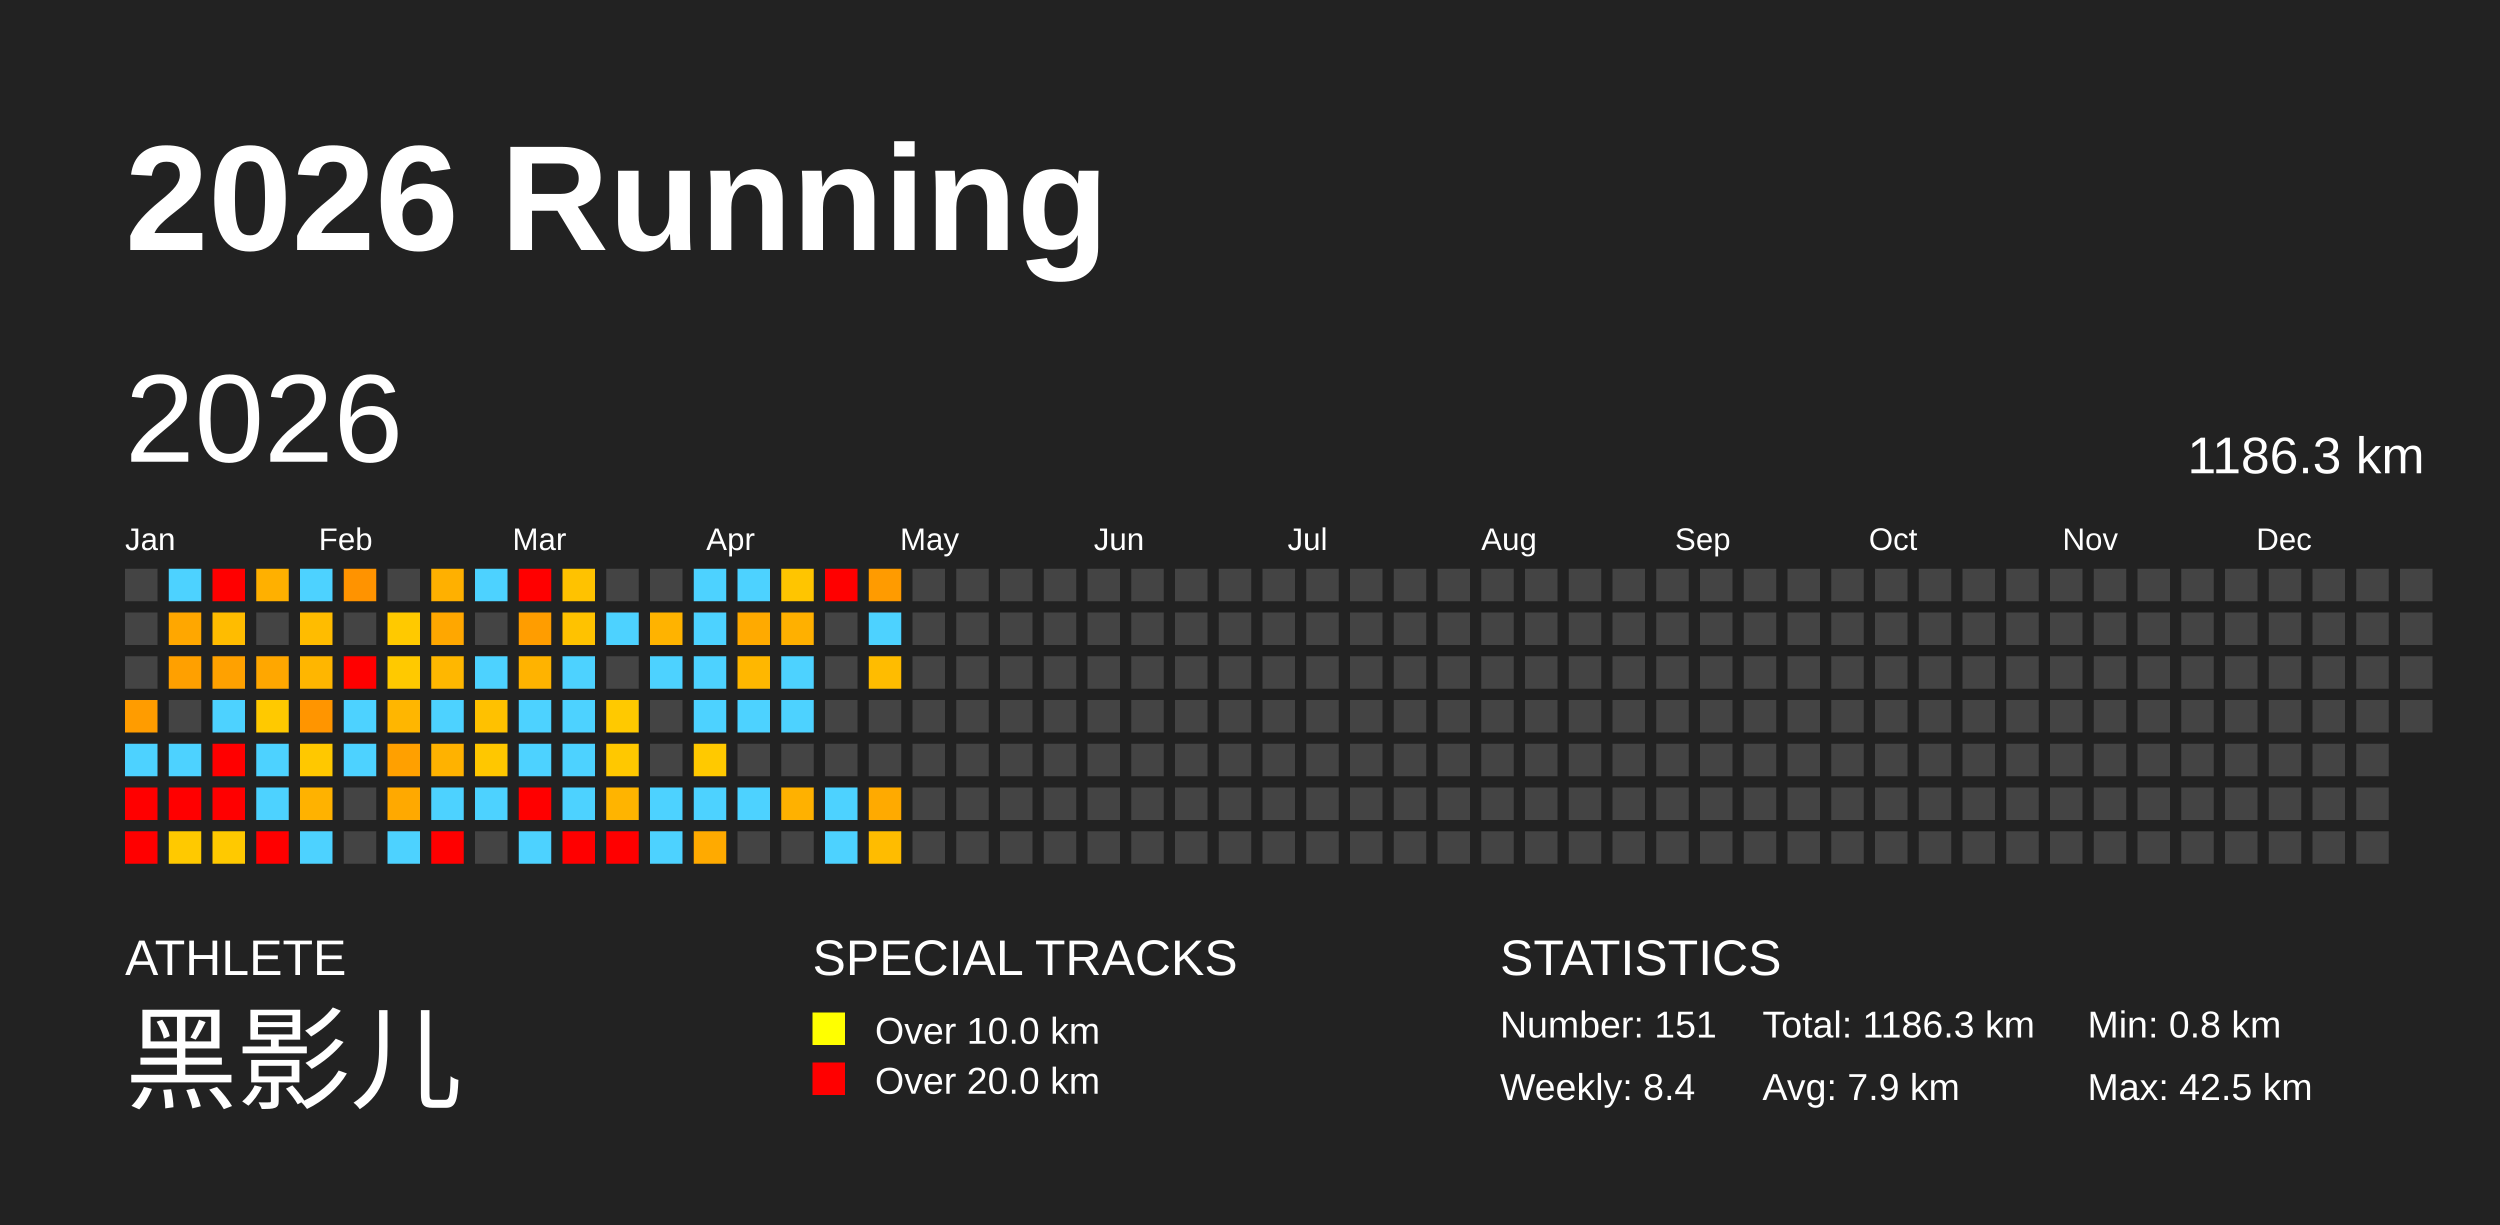
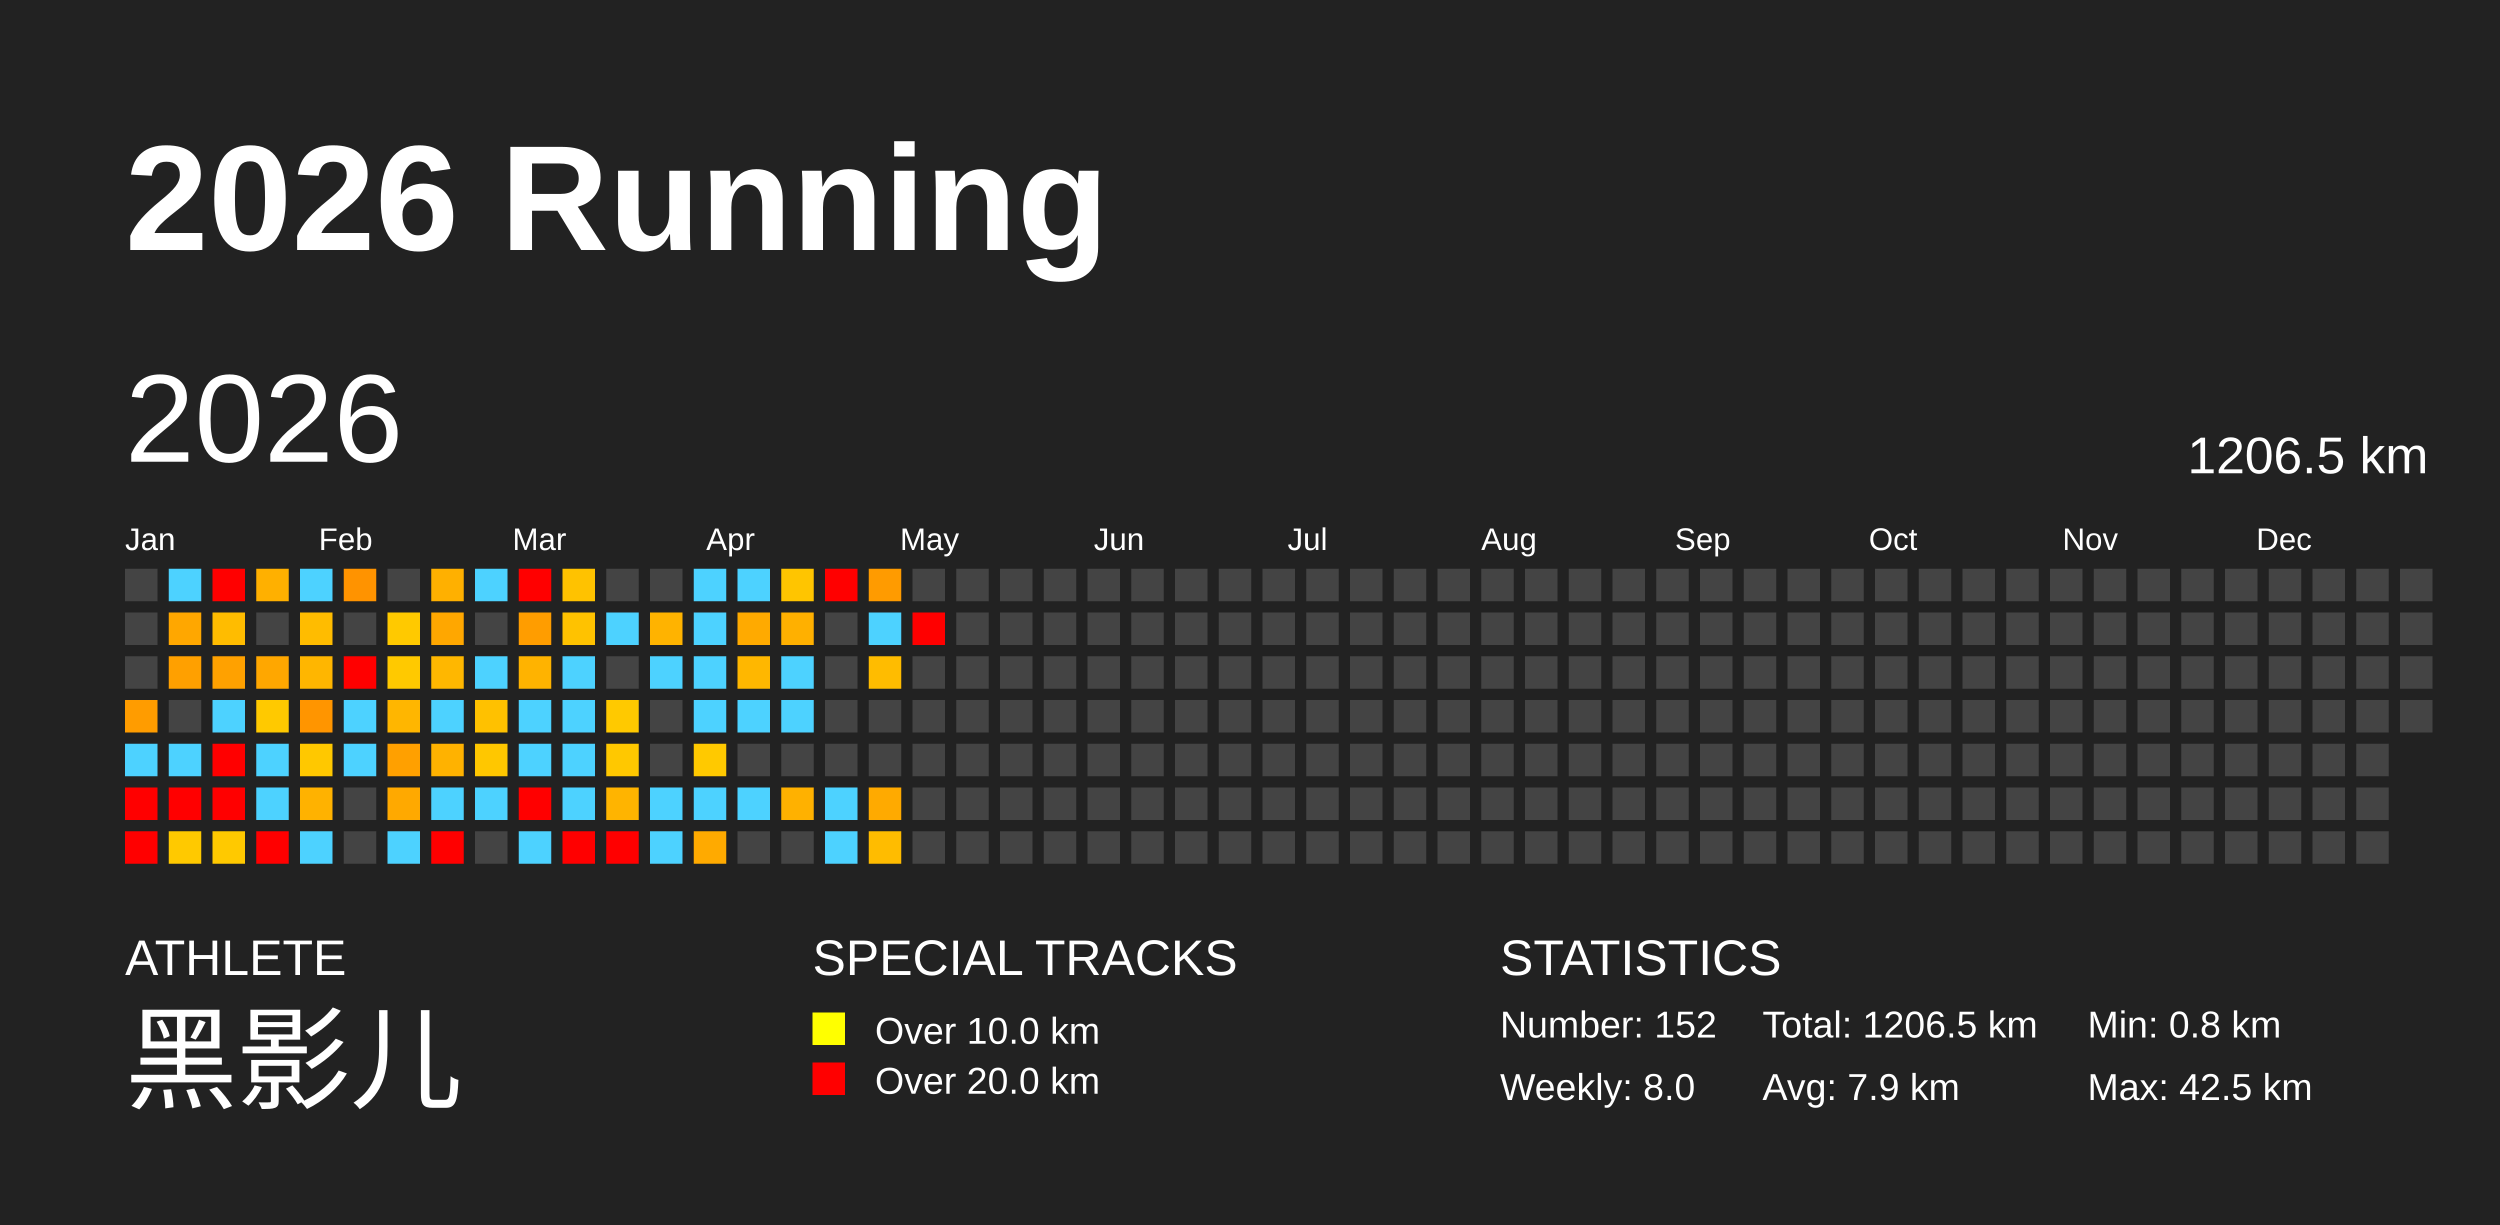
<svg xmlns="http://www.w3.org/2000/svg" baseProfile="full" height="98mm" version="1.1" viewBox="0,0,200,98" width="200mm">
  <defs />
  <rect fill="#222222" height="98" width="200" x="0" y="0" />
  <text fill="#FFFFFF" style="font-size:12px; font-family:Arial; font-weight:bold;" x="10" y="20">2026 Running</text>
  <text fill="#FFFFFF" style="font-size:4px; font-family:Arial" x="10" y="78">ATHLETE</text>
  <text fill="#FFFFFF" style="font-size:9px; font-family:Arial" x="10" y="88">黑影儿</text>
  <text fill="#FFFFFF" style="font-size:4px; font-family:Arial" x="65" y="78">SPECIAL TRACKS</text>
  <rect fill="yellow" height="2.6" width="2.6" x="65" y="81" />
  <text fill="#FFFFFF" style="font-size:3px; font-family:Arial" x="70" y="83.5">Over 10.0 km</text>
  <rect fill="red" height="2.6" width="2.6" x="65" y="85" />
  <text fill="#FFFFFF" style="font-size:3px; font-family:Arial" x="70" y="87.5">Over 20.0 km</text>
  <text fill="#FFFFFF" style="font-size:4px; font-family:Arial" x="120" y="78">STATISTICS</text>
-   <text fill="#FFFFFF" style="font-size:3px; font-family:Arial" x="120" y="83">Number: 151</text>
-   <text fill="#FFFFFF" style="font-size:3px; font-family:Arial" x="120" y="88">Weekly: 8.4</text>
-   <text fill="#FFFFFF" style="font-size:3px; font-family:Arial" x="141" y="83">Total: 1186.3 km</text>
+   <text fill="#FFFFFF" style="font-size:3px; font-family:Arial" x="120" y="83">Number: 152</text>
+   <text fill="#FFFFFF" style="font-size:3px; font-family:Arial" x="120" y="88">Weekly: 8.0</text>
+   <text fill="#FFFFFF" style="font-size:3px; font-family:Arial" x="141" y="83">Total: 1206.5 km</text>
  <text fill="#FFFFFF" style="font-size:3px; font-family:Arial" x="141" y="88">Avg: 7.9 km</text>
  <text fill="#FFFFFF" style="font-size:3px; font-family:Arial" x="167" y="83">Min: 0.8 km</text>
  <text fill="#FFFFFF" style="font-size:3px; font-family:Arial" x="167" y="88">Max: 42.5 km</text>
  <text dominant-baseline="hanging" fill="#FFFFFF" style="font-size:10.0px; font-family:Arial;" x="10" y="30">2026</text>
-   <text dominant-baseline="hanging" fill="#FFFFFF" style="font-size:4.125px; font-family:Arial;" x="175" y="35">1186.3 km</text>
+   <text dominant-baseline="hanging" fill="#FFFFFF" style="font-size:4.125px; font-family:Arial;" x="175" y="35">1206.5 km</text>
  <text fill="#FFFFFF" style="font-size:2.5px; font-family:Arial" x="10.0" y="44">Jan</text>
  <text fill="#FFFFFF" style="font-size:2.5px; font-family:Arial" x="25.5" y="44">Feb</text>
  <text fill="#FFFFFF" style="font-size:2.5px; font-family:Arial" x="41.0" y="44">Mar</text>
  <text fill="#FFFFFF" style="font-size:2.5px; font-family:Arial" x="56.5" y="44">Apr</text>
  <text fill="#FFFFFF" style="font-size:2.5px; font-family:Arial" x="72.0" y="44">May</text>
  <text fill="#FFFFFF" style="font-size:2.5px; font-family:Arial" x="87.5" y="44">Jun</text>
  <text fill="#FFFFFF" style="font-size:2.5px; font-family:Arial" x="103.0" y="44">Jul</text>
  <text fill="#FFFFFF" style="font-size:2.5px; font-family:Arial" x="118.5" y="44">Aug</text>
  <text fill="#FFFFFF" style="font-size:2.5px; font-family:Arial" x="134.0" y="44">Sep</text>
  <text fill="#FFFFFF" style="font-size:2.5px; font-family:Arial" x="149.5" y="44">Oct</text>
  <text fill="#FFFFFF" style="font-size:2.5px; font-family:Arial" x="165.0" y="44">Nov</text>
  <text fill="#FFFFFF" style="font-size:2.5px; font-family:Arial" x="180.5" y="44">Dec</text>
  <rect fill="#444444" height="2.6" width="2.6" x="10.0" y="45.5" />
  <rect fill="#444444" height="2.6" width="2.6" x="10.0" y="49.0" />
  <rect fill="#444444" height="2.6" width="2.6" x="10.0" y="52.5" />
  <rect fill="#ff9c00" height="2.6" width="2.6" x="10.0" y="56.0" />
  <rect fill="#4dd2ff" height="2.6" width="2.6" x="10.0" y="59.5" />
  <rect fill="red" height="2.6" width="2.6" x="10.0" y="63.0" />
  <rect fill="red" height="2.6" width="2.6" x="10.0" y="66.5" />
  <rect fill="#4dd2ff" height="2.6" width="2.6" x="13.5" y="45.5" />
  <rect fill="#ffa700" height="2.6" width="2.6" x="13.5" y="49.0" />
  <rect fill="#ffa000" height="2.6" width="2.6" x="13.5" y="52.5" />
  <rect fill="#444444" height="2.6" width="2.6" x="13.5" y="56.0" />
  <rect fill="#4dd2ff" height="2.6" width="2.6" x="13.5" y="59.5" />
  <rect fill="red" height="2.6" width="2.6" x="13.5" y="63.0" />
  <rect fill="#ffc900" height="2.6" width="2.6" x="13.5" y="66.5" />
  <rect fill="red" height="2.6" width="2.6" x="17.0" y="45.5" />
  <rect fill="#ffbc00" height="2.6" width="2.6" x="17.0" y="49.0" />
  <rect fill="#ffa100" height="2.6" width="2.6" x="17.0" y="52.5" />
  <rect fill="#4dd2ff" height="2.6" width="2.6" x="17.0" y="56.0" />
  <rect fill="red" height="2.6" width="2.6" x="17.0" y="59.5" />
  <rect fill="red" height="2.6" width="2.6" x="17.0" y="63.0" />
  <rect fill="#ffc900" height="2.6" width="2.6" x="17.0" y="66.5" />
  <rect fill="#ffb000" height="2.6" width="2.6" x="20.5" y="45.5" />
  <rect fill="#444444" height="2.6" width="2.6" x="20.5" y="49.0" />
  <rect fill="#ffa700" height="2.6" width="2.6" x="20.5" y="52.5" />
  <rect fill="#ffc900" height="2.6" width="2.6" x="20.5" y="56.0" />
  <rect fill="#4dd2ff" height="2.6" width="2.6" x="20.5" y="59.5" />
  <rect fill="#4dd2ff" height="2.6" width="2.6" x="20.5" y="63.0" />
  <rect fill="red" height="2.6" width="2.6" x="20.5" y="66.5" />
  <rect fill="#4dd2ff" height="2.6" width="2.6" x="24.0" y="45.5" />
  <rect fill="#ffbc00" height="2.6" width="2.6" x="24.0" y="49.0" />
  <rect fill="#ffb600" height="2.6" width="2.6" x="24.0" y="52.5" />
  <rect fill="#ff9500" height="2.6" width="2.6" x="24.0" y="56.0" />
  <rect fill="#ffc800" height="2.6" width="2.6" x="24.0" y="59.5" />
  <rect fill="#ffb200" height="2.6" width="2.6" x="24.0" y="63.0" />
  <rect fill="#4dd2ff" height="2.6" width="2.6" x="24.0" y="66.5" />
  <rect fill="#ff9300" height="2.6" width="2.6" x="27.5" y="45.5" />
  <rect fill="#444444" height="2.6" width="2.6" x="27.5" y="49.0" />
  <rect fill="red" height="2.6" width="2.6" x="27.5" y="52.5" />
  <rect fill="#4dd2ff" height="2.6" width="2.6" x="27.5" y="56.0" />
  <rect fill="#4dd2ff" height="2.6" width="2.6" x="27.5" y="59.5" />
  <rect fill="#444444" height="2.6" width="2.6" x="27.5" y="63.0" />
  <rect fill="#444444" height="2.6" width="2.6" x="27.5" y="66.5" />
  <rect fill="#444444" height="2.6" width="2.6" x="31.0" y="45.5" />
  <rect fill="#ffc900" height="2.6" width="2.6" x="31.0" y="49.0" />
  <rect fill="#ffc900" height="2.6" width="2.6" x="31.0" y="52.5" />
  <rect fill="#ffb600" height="2.6" width="2.6" x="31.0" y="56.0" />
  <rect fill="#ffa000" height="2.6" width="2.6" x="31.0" y="59.5" />
  <rect fill="#ffa900" height="2.6" width="2.6" x="31.0" y="63.0" />
  <rect fill="#4dd2ff" height="2.6" width="2.6" x="31.0" y="66.5" />
  <rect fill="#ffb000" height="2.6" width="2.6" x="34.5" y="45.5" />
  <rect fill="#ffa700" height="2.6" width="2.6" x="34.5" y="49.0" />
  <rect fill="#ffb700" height="2.6" width="2.6" x="34.5" y="52.5" />
  <rect fill="#4dd2ff" height="2.6" width="2.6" x="34.5" y="56.0" />
  <rect fill="#ffb200" height="2.6" width="2.6" x="34.5" y="59.5" />
  <rect fill="#4dd2ff" height="2.6" width="2.6" x="34.5" y="63.0" />
  <rect fill="red" height="2.6" width="2.6" x="34.5" y="66.5" />
  <rect fill="#4dd2ff" height="2.6" width="2.6" x="38.0" y="45.5" />
  <rect fill="#444444" height="2.6" width="2.6" x="38.0" y="49.0" />
  <rect fill="#4dd2ff" height="2.6" width="2.6" x="38.0" y="52.5" />
  <rect fill="#ffc100" height="2.6" width="2.6" x="38.0" y="56.0" />
  <rect fill="#ffc700" height="2.6" width="2.6" x="38.0" y="59.5" />
  <rect fill="#4dd2ff" height="2.6" width="2.6" x="38.0" y="63.0" />
  <rect fill="#444444" height="2.6" width="2.6" x="38.0" y="66.5" />
  <rect fill="red" height="2.6" width="2.6" x="41.5" y="45.5" />
  <rect fill="#ff9d00" height="2.6" width="2.6" x="41.5" y="49.0" />
  <rect fill="#ffb300" height="2.6" width="2.6" x="41.5" y="52.5" />
  <rect fill="#4dd2ff" height="2.6" width="2.6" x="41.5" y="56.0" />
  <rect fill="#4dd2ff" height="2.6" width="2.6" x="41.5" y="59.5" />
  <rect fill="red" height="2.6" width="2.6" x="41.5" y="63.0" />
  <rect fill="#4dd2ff" height="2.6" width="2.6" x="41.5" y="66.5" />
  <rect fill="#ffc200" height="2.6" width="2.6" x="45.0" y="45.5" />
  <rect fill="#ffc200" height="2.6" width="2.6" x="45.0" y="49.0" />
  <rect fill="#4dd2ff" height="2.6" width="2.6" x="45.0" y="52.5" />
  <rect fill="#4dd2ff" height="2.6" width="2.6" x="45.0" y="56.0" />
  <rect fill="#4dd2ff" height="2.6" width="2.6" x="45.0" y="59.5" />
  <rect fill="#4dd2ff" height="2.6" width="2.6" x="45.0" y="63.0" />
  <rect fill="red" height="2.6" width="2.6" x="45.0" y="66.5" />
  <rect fill="#444444" height="2.6" width="2.6" x="48.5" y="45.5" />
  <rect fill="#4dd2ff" height="2.6" width="2.6" x="48.5" y="49.0" />
  <rect fill="#444444" height="2.6" width="2.6" x="48.5" y="52.5" />
  <rect fill="#ffc900" height="2.6" width="2.6" x="48.5" y="56.0" />
  <rect fill="#ffc800" height="2.6" width="2.6" x="48.5" y="59.5" />
  <rect fill="#ffb400" height="2.6" width="2.6" x="48.5" y="63.0" />
  <rect fill="red" height="2.6" width="2.6" x="48.5" y="66.5" />
  <rect fill="#444444" height="2.6" width="2.6" x="52.0" y="45.5" />
  <rect fill="#ffb300" height="2.6" width="2.6" x="52.0" y="49.0" />
  <rect fill="#4dd2ff" height="2.6" width="2.6" x="52.0" y="52.5" />
  <rect fill="#444444" height="2.6" width="2.6" x="52.0" y="56.0" />
  <rect fill="#444444" height="2.6" width="2.6" x="52.0" y="59.5" />
  <rect fill="#4dd2ff" height="2.6" width="2.6" x="52.0" y="63.0" />
  <rect fill="#4dd2ff" height="2.6" width="2.6" x="52.0" y="66.5" />
  <rect fill="#4dd2ff" height="2.6" width="2.6" x="55.5" y="45.5" />
  <rect fill="#4dd2ff" height="2.6" width="2.6" x="55.5" y="49.0" />
  <rect fill="#4dd2ff" height="2.6" width="2.6" x="55.5" y="52.5" />
  <rect fill="#4dd2ff" height="2.6" width="2.6" x="55.5" y="56.0" />
  <rect fill="#ffc900" height="2.6" width="2.6" x="55.5" y="59.5" />
  <rect fill="#4dd2ff" height="2.6" width="2.6" x="55.5" y="63.0" />
  <rect fill="#ffaa00" height="2.6" width="2.6" x="55.5" y="66.5" />
  <rect fill="#4dd2ff" height="2.6" width="2.6" x="59.0" y="45.5" />
  <rect fill="#ffaa00" height="2.6" width="2.6" x="59.0" y="49.0" />
  <rect fill="#ffb700" height="2.6" width="2.6" x="59.0" y="52.5" />
  <rect fill="#4dd2ff" height="2.6" width="2.6" x="59.0" y="56.0" />
  <rect fill="#444444" height="2.6" width="2.6" x="59.0" y="59.5" />
  <rect fill="#4dd2ff" height="2.6" width="2.6" x="59.0" y="63.0" />
  <rect fill="#444444" height="2.6" width="2.6" x="59.0" y="66.5" />
  <rect fill="#ffc500" height="2.6" width="2.6" x="62.5" y="45.5" />
  <rect fill="#ffb000" height="2.6" width="2.6" x="62.5" y="49.0" />
  <rect fill="#4dd2ff" height="2.6" width="2.6" x="62.5" y="52.5" />
  <rect fill="#4dd2ff" height="2.6" width="2.6" x="62.5" y="56.0" />
  <rect fill="#444444" height="2.6" width="2.6" x="62.5" y="59.5" />
  <rect fill="#ffb100" height="2.6" width="2.6" x="62.5" y="63.0" />
  <rect fill="#444444" height="2.6" width="2.6" x="62.5" y="66.5" />
  <rect fill="red" height="2.6" width="2.6" x="66.0" y="45.5" />
  <rect fill="#444444" height="2.6" width="2.6" x="66.0" y="49.0" />
  <rect fill="#444444" height="2.6" width="2.6" x="66.0" y="52.5" />
  <rect fill="#444444" height="2.6" width="2.6" x="66.0" y="56.0" />
  <rect fill="#444444" height="2.6" width="2.6" x="66.0" y="59.5" />
  <rect fill="#4dd2ff" height="2.6" width="2.6" x="66.0" y="63.0" />
  <rect fill="#4dd2ff" height="2.6" width="2.6" x="66.0" y="66.5" />
  <rect fill="#ff9b00" height="2.6" width="2.6" x="69.5" y="45.5" />
  <rect fill="#4dd2ff" height="2.6" width="2.6" x="69.5" y="49.0" />
  <rect fill="#ffbc00" height="2.6" width="2.6" x="69.5" y="52.5" />
  <rect fill="#444444" height="2.6" width="2.6" x="69.5" y="56.0" />
  <rect fill="#444444" height="2.6" width="2.6" x="69.5" y="59.5" />
  <rect fill="#ffaa00" height="2.6" width="2.6" x="69.5" y="63.0" />
  <rect fill="#ffbc00" height="2.6" width="2.6" x="69.5" y="66.5" />
  <rect fill="#444444" height="2.6" width="2.6" x="73.0" y="45.5" />
-   <rect fill="#444444" height="2.6" width="2.6" x="73.0" y="49.0" />
+   <rect fill="red" height="2.6" width="2.6" x="73.0" y="49.0" />
  <rect fill="#444444" height="2.6" width="2.6" x="73.0" y="52.5" />
  <rect fill="#444444" height="2.6" width="2.6" x="73.0" y="56.0" />
  <rect fill="#444444" height="2.6" width="2.6" x="73.0" y="59.5" />
  <rect fill="#444444" height="2.6" width="2.6" x="73.0" y="63.0" />
  <rect fill="#444444" height="2.6" width="2.6" x="73.0" y="66.5" />
  <rect fill="#444444" height="2.6" width="2.6" x="76.5" y="45.5" />
  <rect fill="#444444" height="2.6" width="2.6" x="76.5" y="49.0" />
  <rect fill="#444444" height="2.6" width="2.6" x="76.5" y="52.5" />
  <rect fill="#444444" height="2.6" width="2.6" x="76.5" y="56.0" />
  <rect fill="#444444" height="2.6" width="2.6" x="76.5" y="59.5" />
  <rect fill="#444444" height="2.6" width="2.6" x="76.5" y="63.0" />
  <rect fill="#444444" height="2.6" width="2.6" x="76.5" y="66.5" />
  <rect fill="#444444" height="2.6" width="2.6" x="80.0" y="45.5" />
  <rect fill="#444444" height="2.6" width="2.6" x="80.0" y="49.0" />
  <rect fill="#444444" height="2.6" width="2.6" x="80.0" y="52.5" />
  <rect fill="#444444" height="2.6" width="2.6" x="80.0" y="56.0" />
  <rect fill="#444444" height="2.6" width="2.6" x="80.0" y="59.5" />
  <rect fill="#444444" height="2.6" width="2.6" x="80.0" y="63.0" />
  <rect fill="#444444" height="2.6" width="2.6" x="80.0" y="66.5" />
  <rect fill="#444444" height="2.6" width="2.6" x="83.5" y="45.5" />
  <rect fill="#444444" height="2.6" width="2.6" x="83.5" y="49.0" />
  <rect fill="#444444" height="2.6" width="2.6" x="83.5" y="52.5" />
  <rect fill="#444444" height="2.6" width="2.6" x="83.5" y="56.0" />
  <rect fill="#444444" height="2.6" width="2.6" x="83.5" y="59.5" />
  <rect fill="#444444" height="2.6" width="2.6" x="83.5" y="63.0" />
  <rect fill="#444444" height="2.6" width="2.6" x="83.5" y="66.5" />
  <rect fill="#444444" height="2.6" width="2.6" x="87.0" y="45.5" />
  <rect fill="#444444" height="2.6" width="2.6" x="87.0" y="49.0" />
  <rect fill="#444444" height="2.6" width="2.6" x="87.0" y="52.5" />
  <rect fill="#444444" height="2.6" width="2.6" x="87.0" y="56.0" />
  <rect fill="#444444" height="2.6" width="2.6" x="87.0" y="59.5" />
  <rect fill="#444444" height="2.6" width="2.6" x="87.0" y="63.0" />
  <rect fill="#444444" height="2.6" width="2.6" x="87.0" y="66.5" />
  <rect fill="#444444" height="2.6" width="2.6" x="90.5" y="45.5" />
  <rect fill="#444444" height="2.6" width="2.6" x="90.5" y="49.0" />
  <rect fill="#444444" height="2.6" width="2.6" x="90.5" y="52.5" />
  <rect fill="#444444" height="2.6" width="2.6" x="90.5" y="56.0" />
  <rect fill="#444444" height="2.6" width="2.6" x="90.5" y="59.5" />
  <rect fill="#444444" height="2.6" width="2.6" x="90.5" y="63.0" />
  <rect fill="#444444" height="2.6" width="2.6" x="90.5" y="66.5" />
  <rect fill="#444444" height="2.6" width="2.6" x="94.0" y="45.5" />
  <rect fill="#444444" height="2.6" width="2.6" x="94.0" y="49.0" />
  <rect fill="#444444" height="2.6" width="2.6" x="94.0" y="52.5" />
  <rect fill="#444444" height="2.6" width="2.6" x="94.0" y="56.0" />
  <rect fill="#444444" height="2.6" width="2.6" x="94.0" y="59.5" />
  <rect fill="#444444" height="2.6" width="2.6" x="94.0" y="63.0" />
  <rect fill="#444444" height="2.6" width="2.6" x="94.0" y="66.5" />
  <rect fill="#444444" height="2.6" width="2.6" x="97.5" y="45.5" />
  <rect fill="#444444" height="2.6" width="2.6" x="97.5" y="49.0" />
  <rect fill="#444444" height="2.6" width="2.6" x="97.5" y="52.5" />
  <rect fill="#444444" height="2.6" width="2.6" x="97.5" y="56.0" />
  <rect fill="#444444" height="2.6" width="2.6" x="97.5" y="59.5" />
  <rect fill="#444444" height="2.6" width="2.6" x="97.5" y="63.0" />
  <rect fill="#444444" height="2.6" width="2.6" x="97.5" y="66.5" />
  <rect fill="#444444" height="2.6" width="2.6" x="101.0" y="45.5" />
  <rect fill="#444444" height="2.6" width="2.6" x="101.0" y="49.0" />
  <rect fill="#444444" height="2.6" width="2.6" x="101.0" y="52.5" />
  <rect fill="#444444" height="2.6" width="2.6" x="101.0" y="56.0" />
  <rect fill="#444444" height="2.6" width="2.6" x="101.0" y="59.5" />
  <rect fill="#444444" height="2.6" width="2.6" x="101.0" y="63.0" />
  <rect fill="#444444" height="2.6" width="2.6" x="101.0" y="66.5" />
  <rect fill="#444444" height="2.6" width="2.6" x="104.5" y="45.5" />
  <rect fill="#444444" height="2.6" width="2.6" x="104.5" y="49.0" />
  <rect fill="#444444" height="2.6" width="2.6" x="104.5" y="52.5" />
  <rect fill="#444444" height="2.6" width="2.6" x="104.5" y="56.0" />
  <rect fill="#444444" height="2.6" width="2.6" x="104.5" y="59.5" />
  <rect fill="#444444" height="2.6" width="2.6" x="104.5" y="63.0" />
  <rect fill="#444444" height="2.6" width="2.6" x="104.5" y="66.5" />
  <rect fill="#444444" height="2.6" width="2.6" x="108.0" y="45.5" />
  <rect fill="#444444" height="2.6" width="2.6" x="108.0" y="49.0" />
  <rect fill="#444444" height="2.6" width="2.6" x="108.0" y="52.5" />
  <rect fill="#444444" height="2.6" width="2.6" x="108.0" y="56.0" />
  <rect fill="#444444" height="2.6" width="2.6" x="108.0" y="59.5" />
  <rect fill="#444444" height="2.6" width="2.6" x="108.0" y="63.0" />
  <rect fill="#444444" height="2.6" width="2.6" x="108.0" y="66.5" />
  <rect fill="#444444" height="2.6" width="2.6" x="111.5" y="45.5" />
  <rect fill="#444444" height="2.6" width="2.6" x="111.5" y="49.0" />
  <rect fill="#444444" height="2.6" width="2.6" x="111.5" y="52.5" />
  <rect fill="#444444" height="2.6" width="2.6" x="111.5" y="56.0" />
  <rect fill="#444444" height="2.6" width="2.6" x="111.5" y="59.5" />
  <rect fill="#444444" height="2.6" width="2.6" x="111.5" y="63.0" />
  <rect fill="#444444" height="2.6" width="2.6" x="111.5" y="66.5" />
  <rect fill="#444444" height="2.6" width="2.6" x="115.0" y="45.5" />
  <rect fill="#444444" height="2.6" width="2.6" x="115.0" y="49.0" />
  <rect fill="#444444" height="2.6" width="2.6" x="115.0" y="52.5" />
  <rect fill="#444444" height="2.6" width="2.6" x="115.0" y="56.0" />
  <rect fill="#444444" height="2.6" width="2.6" x="115.0" y="59.5" />
  <rect fill="#444444" height="2.6" width="2.6" x="115.0" y="63.0" />
  <rect fill="#444444" height="2.6" width="2.6" x="115.0" y="66.5" />
  <rect fill="#444444" height="2.6" width="2.6" x="118.5" y="45.5" />
  <rect fill="#444444" height="2.6" width="2.6" x="118.5" y="49.0" />
  <rect fill="#444444" height="2.6" width="2.6" x="118.5" y="52.5" />
  <rect fill="#444444" height="2.6" width="2.6" x="118.5" y="56.0" />
  <rect fill="#444444" height="2.6" width="2.6" x="118.5" y="59.5" />
  <rect fill="#444444" height="2.6" width="2.6" x="118.5" y="63.0" />
  <rect fill="#444444" height="2.6" width="2.6" x="118.5" y="66.5" />
  <rect fill="#444444" height="2.6" width="2.6" x="122.0" y="45.5" />
  <rect fill="#444444" height="2.6" width="2.6" x="122.0" y="49.0" />
  <rect fill="#444444" height="2.6" width="2.6" x="122.0" y="52.5" />
  <rect fill="#444444" height="2.6" width="2.6" x="122.0" y="56.0" />
  <rect fill="#444444" height="2.6" width="2.6" x="122.0" y="59.5" />
  <rect fill="#444444" height="2.6" width="2.6" x="122.0" y="63.0" />
  <rect fill="#444444" height="2.6" width="2.6" x="122.0" y="66.5" />
  <rect fill="#444444" height="2.6" width="2.6" x="125.5" y="45.5" />
  <rect fill="#444444" height="2.6" width="2.6" x="125.5" y="49.0" />
  <rect fill="#444444" height="2.6" width="2.6" x="125.5" y="52.5" />
  <rect fill="#444444" height="2.6" width="2.6" x="125.5" y="56.0" />
  <rect fill="#444444" height="2.6" width="2.6" x="125.5" y="59.5" />
  <rect fill="#444444" height="2.6" width="2.6" x="125.5" y="63.0" />
  <rect fill="#444444" height="2.6" width="2.6" x="125.5" y="66.5" />
  <rect fill="#444444" height="2.6" width="2.6" x="129.0" y="45.5" />
  <rect fill="#444444" height="2.6" width="2.6" x="129.0" y="49.0" />
  <rect fill="#444444" height="2.6" width="2.6" x="129.0" y="52.5" />
  <rect fill="#444444" height="2.6" width="2.6" x="129.0" y="56.0" />
  <rect fill="#444444" height="2.6" width="2.6" x="129.0" y="59.5" />
  <rect fill="#444444" height="2.6" width="2.6" x="129.0" y="63.0" />
  <rect fill="#444444" height="2.6" width="2.6" x="129.0" y="66.5" />
  <rect fill="#444444" height="2.6" width="2.6" x="132.5" y="45.5" />
  <rect fill="#444444" height="2.6" width="2.6" x="132.5" y="49.0" />
  <rect fill="#444444" height="2.6" width="2.6" x="132.5" y="52.5" />
  <rect fill="#444444" height="2.6" width="2.6" x="132.5" y="56.0" />
  <rect fill="#444444" height="2.6" width="2.6" x="132.5" y="59.5" />
  <rect fill="#444444" height="2.6" width="2.6" x="132.5" y="63.0" />
  <rect fill="#444444" height="2.6" width="2.6" x="132.5" y="66.5" />
  <rect fill="#444444" height="2.6" width="2.6" x="136.0" y="45.5" />
  <rect fill="#444444" height="2.6" width="2.6" x="136.0" y="49.0" />
  <rect fill="#444444" height="2.6" width="2.6" x="136.0" y="52.5" />
  <rect fill="#444444" height="2.6" width="2.6" x="136.0" y="56.0" />
  <rect fill="#444444" height="2.6" width="2.6" x="136.0" y="59.5" />
  <rect fill="#444444" height="2.6" width="2.6" x="136.0" y="63.0" />
  <rect fill="#444444" height="2.6" width="2.6" x="136.0" y="66.5" />
  <rect fill="#444444" height="2.6" width="2.6" x="139.5" y="45.5" />
  <rect fill="#444444" height="2.6" width="2.6" x="139.5" y="49.0" />
  <rect fill="#444444" height="2.6" width="2.6" x="139.5" y="52.5" />
  <rect fill="#444444" height="2.6" width="2.6" x="139.5" y="56.0" />
  <rect fill="#444444" height="2.6" width="2.6" x="139.5" y="59.5" />
  <rect fill="#444444" height="2.6" width="2.6" x="139.5" y="63.0" />
  <rect fill="#444444" height="2.6" width="2.6" x="139.5" y="66.5" />
  <rect fill="#444444" height="2.6" width="2.6" x="143.0" y="45.5" />
  <rect fill="#444444" height="2.6" width="2.6" x="143.0" y="49.0" />
  <rect fill="#444444" height="2.6" width="2.6" x="143.0" y="52.5" />
  <rect fill="#444444" height="2.6" width="2.6" x="143.0" y="56.0" />
  <rect fill="#444444" height="2.6" width="2.6" x="143.0" y="59.5" />
  <rect fill="#444444" height="2.6" width="2.6" x="143.0" y="63.0" />
  <rect fill="#444444" height="2.6" width="2.6" x="143.0" y="66.5" />
  <rect fill="#444444" height="2.6" width="2.6" x="146.5" y="45.5" />
  <rect fill="#444444" height="2.6" width="2.6" x="146.5" y="49.0" />
  <rect fill="#444444" height="2.6" width="2.6" x="146.5" y="52.5" />
  <rect fill="#444444" height="2.6" width="2.6" x="146.5" y="56.0" />
  <rect fill="#444444" height="2.6" width="2.6" x="146.5" y="59.5" />
  <rect fill="#444444" height="2.6" width="2.6" x="146.5" y="63.0" />
  <rect fill="#444444" height="2.6" width="2.6" x="146.5" y="66.5" />
  <rect fill="#444444" height="2.6" width="2.6" x="150.0" y="45.5" />
  <rect fill="#444444" height="2.6" width="2.6" x="150.0" y="49.0" />
  <rect fill="#444444" height="2.6" width="2.6" x="150.0" y="52.5" />
  <rect fill="#444444" height="2.6" width="2.6" x="150.0" y="56.0" />
  <rect fill="#444444" height="2.6" width="2.6" x="150.0" y="59.5" />
  <rect fill="#444444" height="2.6" width="2.6" x="150.0" y="63.0" />
  <rect fill="#444444" height="2.6" width="2.6" x="150.0" y="66.5" />
  <rect fill="#444444" height="2.6" width="2.6" x="153.5" y="45.5" />
  <rect fill="#444444" height="2.6" width="2.6" x="153.5" y="49.0" />
  <rect fill="#444444" height="2.6" width="2.6" x="153.5" y="52.5" />
  <rect fill="#444444" height="2.6" width="2.6" x="153.5" y="56.0" />
  <rect fill="#444444" height="2.6" width="2.6" x="153.5" y="59.5" />
  <rect fill="#444444" height="2.6" width="2.6" x="153.5" y="63.0" />
  <rect fill="#444444" height="2.6" width="2.6" x="153.5" y="66.5" />
  <rect fill="#444444" height="2.6" width="2.6" x="157.0" y="45.5" />
  <rect fill="#444444" height="2.6" width="2.6" x="157.0" y="49.0" />
  <rect fill="#444444" height="2.6" width="2.6" x="157.0" y="52.5" />
  <rect fill="#444444" height="2.6" width="2.6" x="157.0" y="56.0" />
  <rect fill="#444444" height="2.6" width="2.6" x="157.0" y="59.5" />
  <rect fill="#444444" height="2.6" width="2.6" x="157.0" y="63.0" />
  <rect fill="#444444" height="2.6" width="2.6" x="157.0" y="66.5" />
  <rect fill="#444444" height="2.6" width="2.6" x="160.5" y="45.5" />
  <rect fill="#444444" height="2.6" width="2.6" x="160.5" y="49.0" />
  <rect fill="#444444" height="2.6" width="2.6" x="160.5" y="52.5" />
  <rect fill="#444444" height="2.6" width="2.6" x="160.5" y="56.0" />
  <rect fill="#444444" height="2.6" width="2.6" x="160.5" y="59.5" />
  <rect fill="#444444" height="2.6" width="2.6" x="160.5" y="63.0" />
  <rect fill="#444444" height="2.6" width="2.6" x="160.5" y="66.5" />
  <rect fill="#444444" height="2.6" width="2.6" x="164.0" y="45.5" />
  <rect fill="#444444" height="2.6" width="2.6" x="164.0" y="49.0" />
  <rect fill="#444444" height="2.6" width="2.6" x="164.0" y="52.5" />
  <rect fill="#444444" height="2.6" width="2.6" x="164.0" y="56.0" />
  <rect fill="#444444" height="2.6" width="2.6" x="164.0" y="59.5" />
  <rect fill="#444444" height="2.6" width="2.6" x="164.0" y="63.0" />
  <rect fill="#444444" height="2.6" width="2.6" x="164.0" y="66.5" />
  <rect fill="#444444" height="2.6" width="2.6" x="167.5" y="45.5" />
  <rect fill="#444444" height="2.6" width="2.6" x="167.5" y="49.0" />
  <rect fill="#444444" height="2.6" width="2.6" x="167.5" y="52.5" />
  <rect fill="#444444" height="2.6" width="2.6" x="167.5" y="56.0" />
  <rect fill="#444444" height="2.6" width="2.6" x="167.5" y="59.5" />
  <rect fill="#444444" height="2.6" width="2.6" x="167.5" y="63.0" />
  <rect fill="#444444" height="2.6" width="2.6" x="167.5" y="66.5" />
  <rect fill="#444444" height="2.6" width="2.6" x="171.0" y="45.5" />
  <rect fill="#444444" height="2.6" width="2.6" x="171.0" y="49.0" />
  <rect fill="#444444" height="2.6" width="2.6" x="171.0" y="52.5" />
  <rect fill="#444444" height="2.6" width="2.6" x="171.0" y="56.0" />
  <rect fill="#444444" height="2.6" width="2.6" x="171.0" y="59.5" />
  <rect fill="#444444" height="2.6" width="2.6" x="171.0" y="63.0" />
  <rect fill="#444444" height="2.6" width="2.6" x="171.0" y="66.5" />
  <rect fill="#444444" height="2.6" width="2.6" x="174.5" y="45.5" />
  <rect fill="#444444" height="2.6" width="2.6" x="174.5" y="49.0" />
  <rect fill="#444444" height="2.6" width="2.6" x="174.5" y="52.5" />
  <rect fill="#444444" height="2.6" width="2.6" x="174.5" y="56.0" />
  <rect fill="#444444" height="2.6" width="2.6" x="174.5" y="59.5" />
  <rect fill="#444444" height="2.6" width="2.6" x="174.5" y="63.0" />
  <rect fill="#444444" height="2.6" width="2.6" x="174.5" y="66.5" />
  <rect fill="#444444" height="2.6" width="2.6" x="178.0" y="45.5" />
  <rect fill="#444444" height="2.6" width="2.6" x="178.0" y="49.0" />
  <rect fill="#444444" height="2.6" width="2.6" x="178.0" y="52.5" />
  <rect fill="#444444" height="2.6" width="2.6" x="178.0" y="56.0" />
  <rect fill="#444444" height="2.6" width="2.6" x="178.0" y="59.5" />
  <rect fill="#444444" height="2.6" width="2.6" x="178.0" y="63.0" />
  <rect fill="#444444" height="2.6" width="2.6" x="178.0" y="66.5" />
  <rect fill="#444444" height="2.6" width="2.6" x="181.5" y="45.5" />
  <rect fill="#444444" height="2.6" width="2.6" x="181.5" y="49.0" />
  <rect fill="#444444" height="2.6" width="2.6" x="181.5" y="52.5" />
  <rect fill="#444444" height="2.6" width="2.6" x="181.5" y="56.0" />
  <rect fill="#444444" height="2.6" width="2.6" x="181.5" y="59.5" />
  <rect fill="#444444" height="2.6" width="2.6" x="181.5" y="63.0" />
  <rect fill="#444444" height="2.6" width="2.6" x="181.5" y="66.5" />
  <rect fill="#444444" height="2.6" width="2.6" x="185.0" y="45.5" />
  <rect fill="#444444" height="2.6" width="2.6" x="185.0" y="49.0" />
  <rect fill="#444444" height="2.6" width="2.6" x="185.0" y="52.5" />
  <rect fill="#444444" height="2.6" width="2.6" x="185.0" y="56.0" />
  <rect fill="#444444" height="2.6" width="2.6" x="185.0" y="59.5" />
  <rect fill="#444444" height="2.6" width="2.6" x="185.0" y="63.0" />
  <rect fill="#444444" height="2.6" width="2.6" x="185.0" y="66.5" />
  <rect fill="#444444" height="2.6" width="2.6" x="188.5" y="45.5" />
  <rect fill="#444444" height="2.6" width="2.6" x="188.5" y="49.0" />
  <rect fill="#444444" height="2.6" width="2.6" x="188.5" y="52.5" />
  <rect fill="#444444" height="2.6" width="2.6" x="188.5" y="56.0" />
  <rect fill="#444444" height="2.6" width="2.6" x="188.5" y="59.5" />
  <rect fill="#444444" height="2.6" width="2.6" x="188.5" y="63.0" />
  <rect fill="#444444" height="2.6" width="2.6" x="188.5" y="66.5" />
  <rect fill="#444444" height="2.6" width="2.6" x="192.0" y="45.5" />
  <rect fill="#444444" height="2.6" width="2.6" x="192.0" y="49.0" />
  <rect fill="#444444" height="2.6" width="2.6" x="192.0" y="52.5" />
  <rect fill="#444444" height="2.6" width="2.6" x="192.0" y="56.0" />
</svg>
